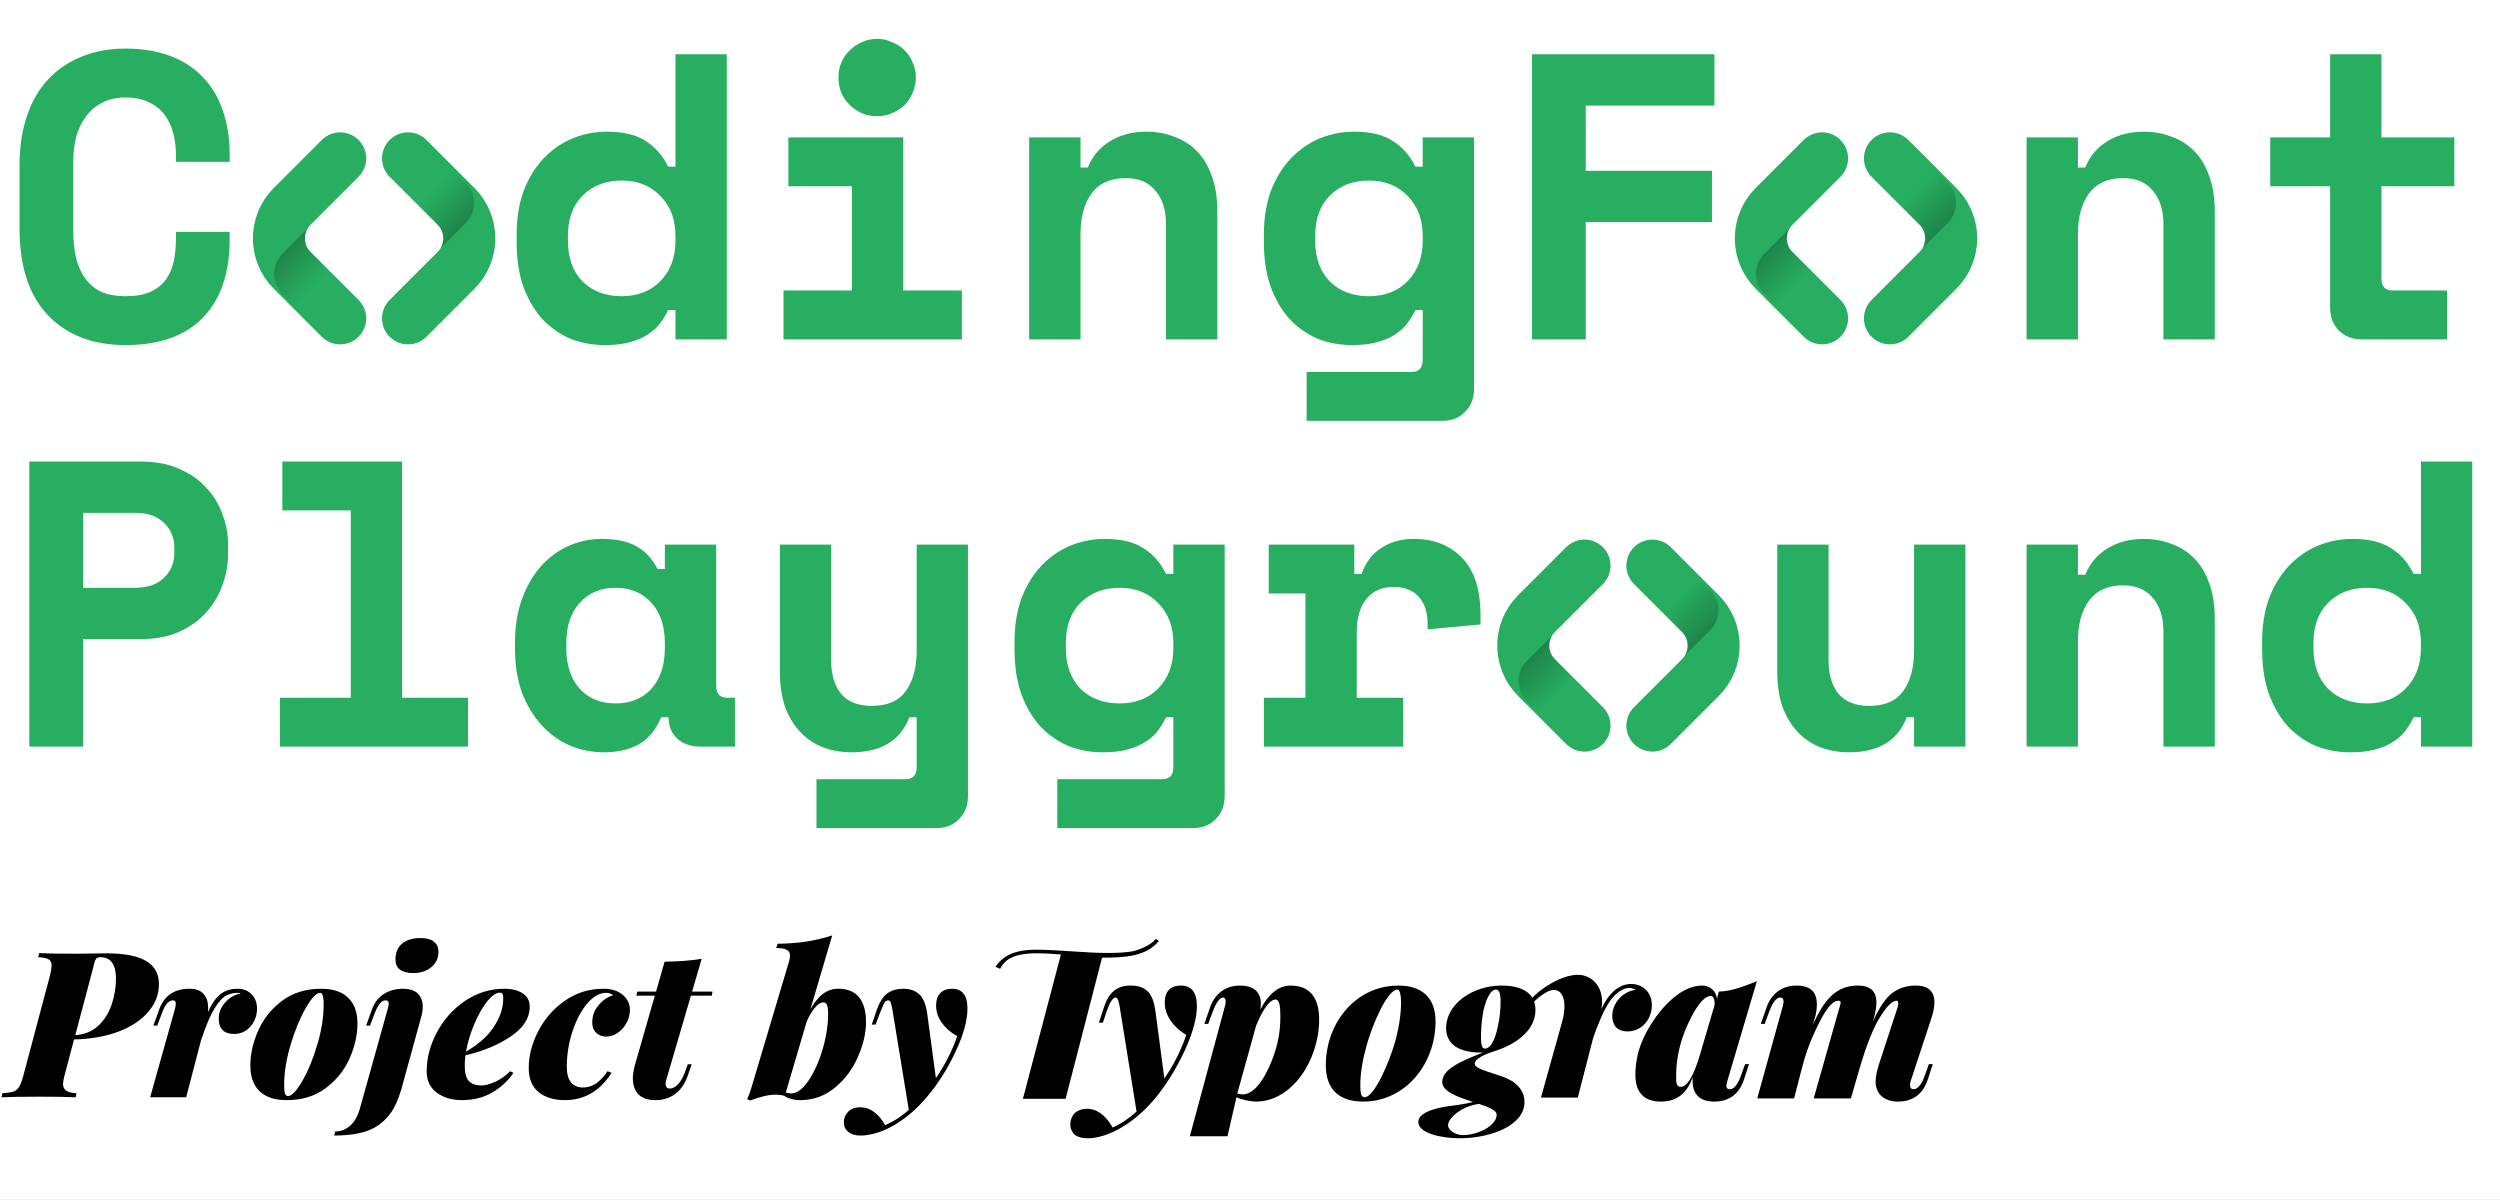
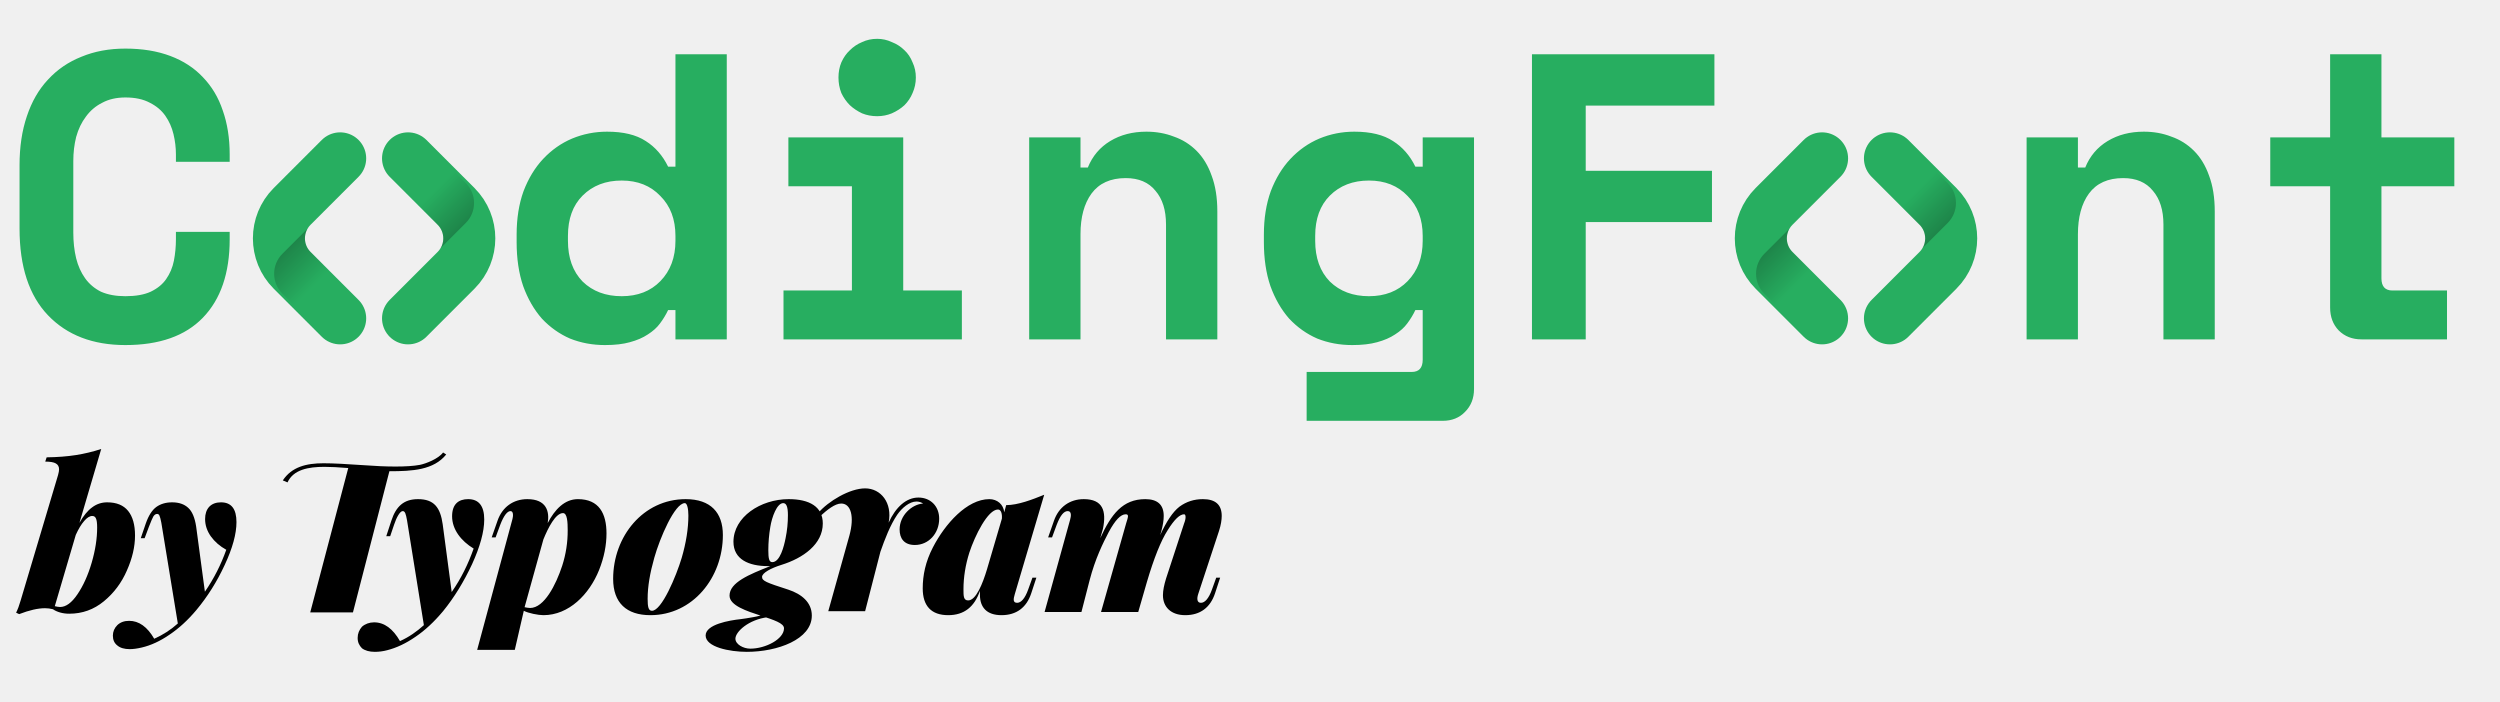
- <svg xmlns="http://www.w3.org/2000/svg" width="221" height="106" viewBox="0 0 221 106" fill="none">
+ <svg xmlns="http://www.w3.org/2000/svg" width="221" height="62" viewBox="0 0 221 62" fill="none">
  <g clip-path="url(#clip0)">
-     <rect width="221" height="106" fill="white" />
    <path d="M11.088 26.184C12 26.184 12.744 26.052 13.32 25.788C13.92 25.5 14.376 25.128 14.688 24.672C15.024 24.192 15.252 23.652 15.372 23.052C15.492 22.428 15.552 21.792 15.552 21.144V20.496H20.304V21.144C20.304 24.144 19.512 26.46 17.928 28.092C16.368 29.7 14.088 30.504 11.088 30.504C8.208 30.504 5.928 29.628 4.248 27.876C2.568 26.124 1.728 23.568 1.728 20.208V14.592C1.728 12.984 1.944 11.544 2.376 10.272C2.808 8.976 3.432 7.896 4.248 7.032C5.064 6.144 6.048 5.472 7.2 5.016C8.352 4.536 9.648 4.296 11.088 4.296C12.576 4.296 13.896 4.512 15.048 4.944C16.2 5.376 17.16 6 17.928 6.816C18.72 7.632 19.308 8.616 19.692 9.768C20.1 10.92 20.304 12.216 20.304 13.656V14.304H15.552V13.656C15.552 13.056 15.48 12.456 15.336 11.856C15.192 11.256 14.952 10.716 14.616 10.236C14.28 9.756 13.824 9.372 13.248 9.084C12.672 8.772 11.952 8.616 11.088 8.616C10.296 8.616 9.612 8.772 9.036 9.084C8.46 9.372 7.98 9.78 7.596 10.308C7.212 10.812 6.924 11.412 6.732 12.108C6.564 12.78 6.48 13.488 6.48 14.232V20.568C6.48 21.384 6.564 22.14 6.732 22.836C6.9 23.508 7.164 24.096 7.524 24.6C7.884 25.104 8.352 25.5 8.928 25.788C9.528 26.052 10.248 26.184 11.088 26.184ZM59.71 27.408H59.062C58.87 27.816 58.63 28.212 58.342 28.596C58.078 28.956 57.718 29.28 57.262 29.568C56.83 29.856 56.302 30.084 55.678 30.252C55.078 30.42 54.346 30.504 53.482 30.504C52.378 30.504 51.346 30.312 50.386 29.928C49.45 29.52 48.622 28.932 47.902 28.164C47.206 27.372 46.654 26.412 46.246 25.284C45.862 24.156 45.67 22.86 45.67 21.396V20.748C45.67 19.308 45.874 18.024 46.282 16.896C46.714 15.768 47.29 14.82 48.01 14.052C48.754 13.26 49.606 12.66 50.566 12.252C51.55 11.844 52.582 11.64 53.662 11.64C55.102 11.64 56.242 11.916 57.082 12.468C57.922 12.996 58.582 13.752 59.062 14.736H59.71V4.8H64.246V30H59.71V27.408ZM54.958 26.184C56.374 26.184 57.514 25.74 58.378 24.852C59.266 23.94 59.71 22.752 59.71 21.288V20.856C59.71 19.392 59.266 18.216 58.378 17.328C57.514 16.416 56.374 15.96 54.958 15.96C53.542 15.96 52.39 16.404 51.502 17.292C50.638 18.156 50.206 19.344 50.206 20.856V21.288C50.206 22.8 50.638 24 51.502 24.888C52.39 25.752 53.542 26.184 54.958 26.184ZM69.261 25.68H75.309V16.464H69.693V12.144H79.845V25.68H85.029V30H69.261V25.68ZM80.961 6.852C80.961 7.332 80.865 7.788 80.673 8.22C80.505 8.628 80.265 8.988 79.953 9.3C79.641 9.588 79.269 9.828 78.837 10.02C78.429 10.188 77.997 10.272 77.541 10.272C77.061 10.272 76.617 10.188 76.209 10.02C75.801 9.828 75.441 9.588 75.129 9.3C74.817 8.988 74.565 8.628 74.373 8.22C74.205 7.788 74.121 7.332 74.121 6.852C74.121 6.372 74.205 5.928 74.373 5.52C74.565 5.088 74.817 4.728 75.129 4.44C75.441 4.128 75.801 3.888 76.209 3.72C76.617 3.528 77.061 3.432 77.541 3.432C77.997 3.432 78.429 3.528 78.837 3.72C79.269 3.888 79.641 4.128 79.953 4.44C80.265 4.728 80.505 5.088 80.673 5.52C80.865 5.928 80.961 6.372 80.961 6.852ZM95.516 30H90.98V12.144H95.516V14.808H96.164C96.572 13.8 97.232 13.02 98.144 12.468C99.056 11.916 100.124 11.64 101.348 11.64C102.212 11.64 103.016 11.784 103.76 12.072C104.528 12.336 105.2 12.756 105.776 13.332C106.352 13.908 106.796 14.64 107.108 15.528C107.444 16.416 107.612 17.472 107.612 18.696V30H103.076V19.848C103.076 18.576 102.764 17.58 102.14 16.86C101.54 16.116 100.664 15.744 99.512 15.744C98.168 15.744 97.16 16.2 96.488 17.112C95.84 18 95.516 19.2 95.516 20.712V30ZM125.767 27.408H125.119C124.927 27.816 124.687 28.212 124.399 28.596C124.135 28.956 123.775 29.28 123.319 29.568C122.887 29.856 122.359 30.084 121.735 30.252C121.135 30.42 120.403 30.504 119.539 30.504C118.435 30.504 117.403 30.312 116.443 29.928C115.507 29.52 114.679 28.932 113.959 28.164C113.263 27.372 112.711 26.412 112.303 25.284C111.919 24.156 111.727 22.86 111.727 21.396V20.748C111.727 19.308 111.931 18.024 112.339 16.896C112.771 15.768 113.347 14.82 114.067 14.052C114.811 13.26 115.663 12.66 116.623 12.252C117.607 11.844 118.639 11.64 119.719 11.64C121.159 11.64 122.299 11.916 123.139 12.468C123.979 12.996 124.639 13.752 125.119 14.736H125.767V12.144H130.303V34.392C130.303 35.208 130.039 35.88 129.511 36.408C129.007 36.936 128.347 37.2 127.531 37.2H115.507V32.88H124.795C125.443 32.88 125.767 32.52 125.767 31.8V27.408ZM121.015 26.184C122.431 26.184 123.571 25.74 124.435 24.852C125.323 23.94 125.767 22.752 125.767 21.288V20.856C125.767 19.392 125.323 18.216 124.435 17.328C123.571 16.416 122.431 15.96 121.015 15.96C119.599 15.96 118.447 16.404 117.559 17.292C116.695 18.156 116.263 19.344 116.263 20.856V21.288C116.263 22.8 116.695 24 117.559 24.888C118.447 25.752 119.599 26.184 121.015 26.184ZM135.426 4.8H151.554V9.336H140.178V15.096H151.338V19.632H140.178V30H135.426V4.8ZM183.688 30H179.152V12.144H183.688V14.808H184.336C184.744 13.8 185.404 13.02 186.316 12.468C187.228 11.916 188.296 11.64 189.52 11.64C190.384 11.64 191.188 11.784 191.932 12.072C192.7 12.336 193.372 12.756 193.948 13.332C194.524 13.908 194.968 14.64 195.28 15.528C195.616 16.416 195.784 17.472 195.784 18.696V30H191.248V19.848C191.248 18.576 190.936 17.58 190.312 16.86C189.712 16.116 188.836 15.744 187.684 15.744C186.34 15.744 185.332 16.2 184.66 17.112C184.012 18 183.688 19.2 183.688 20.712V30ZM200.691 12.144H205.983V4.8H210.519V12.144H216.963V16.464H210.519V24.6C210.519 25.32 210.843 25.68 211.491 25.68H216.315V30H208.755C207.939 30 207.267 29.736 206.739 29.208C206.235 28.68 205.983 28.008 205.983 27.192V16.464H200.691V12.144Z" fill="#27AE60" />
-     <path d="M7.344 56.496V66H2.592V40.8H12.456C13.752 40.8 14.88 41.016 15.84 41.448C16.8 41.856 17.592 42.408 18.216 43.104C18.864 43.776 19.344 44.556 19.656 45.444C19.992 46.308 20.16 47.196 20.16 48.108V48.972C20.16 49.908 19.992 50.832 19.656 51.744C19.344 52.632 18.864 53.436 18.216 54.156C17.592 54.852 16.8 55.416 15.84 55.848C14.88 56.28 13.752 56.496 12.456 56.496H7.344ZM7.344 51.96H11.988C13.044 51.96 13.872 51.672 14.472 51.096C15.096 50.52 15.408 49.776 15.408 48.864V48.432C15.408 47.52 15.096 46.776 14.472 46.2C13.872 45.624 13.044 45.336 11.988 45.336H7.344V51.96ZM24.743 61.68H31.007V45.12H24.959V40.8H35.543V61.68H41.375V66H24.743V61.68ZM58.45 63.408C57.97 64.536 57.298 65.34 56.434 65.82C55.57 66.276 54.562 66.504 53.41 66.504C52.33 66.504 51.31 66.3 50.35 65.892C49.414 65.484 48.586 64.884 47.866 64.092C47.146 63.3 46.57 62.34 46.138 61.212C45.73 60.084 45.526 58.8 45.526 57.36V56.784C45.526 55.368 45.73 54.096 46.138 52.968C46.546 51.84 47.098 50.88 47.794 50.088C48.49 49.296 49.294 48.696 50.206 48.288C51.142 47.856 52.138 47.64 53.194 47.64C54.466 47.64 55.486 47.856 56.254 48.288C57.046 48.72 57.67 49.392 58.126 50.304H58.774V48.144H63.31V60.6C63.31 61.32 63.634 61.68 64.282 61.68H64.966V66H61.87C61.054 66 60.382 65.76 59.854 65.28C59.35 64.8 59.098 64.176 59.098 63.408H58.45ZM54.418 62.184C55.738 62.184 56.794 61.752 57.586 60.888C58.378 60 58.774 58.8 58.774 57.288V56.856C58.774 55.344 58.378 54.156 57.586 53.292C56.794 52.404 55.738 51.96 54.418 51.96C53.098 51.96 52.042 52.404 51.25 53.292C50.458 54.156 50.062 55.344 50.062 56.856V57.288C50.062 58.8 50.458 60 51.25 60.888C52.042 61.752 53.098 62.184 54.418 62.184ZM81.033 48.144H85.569V70.392C85.569 71.208 85.305 71.88 84.777 72.408C84.273 72.936 83.613 73.2 82.797 73.2H72.177V68.88H80.061C80.709 68.88 81.033 68.52 81.033 67.8V63.408H80.385C79.593 65.472 77.889 66.504 75.273 66.504C74.385 66.504 73.557 66.36 72.789 66.072C72.021 65.784 71.349 65.34 70.773 64.74C70.197 64.14 69.741 63.396 69.405 62.508C69.093 61.596 68.937 60.528 68.937 59.304V48.144H73.473V58.368C73.473 59.64 73.773 60.636 74.373 61.356C74.973 62.052 75.873 62.4 77.073 62.4C78.441 62.4 79.437 61.968 80.061 61.104C80.709 60.216 81.033 59.016 81.033 57.504V48.144ZM103.724 63.408H103.076C102.884 63.816 102.644 64.212 102.356 64.596C102.092 64.956 101.732 65.28 101.276 65.568C100.844 65.856 100.316 66.084 99.692 66.252C99.092 66.42 98.36 66.504 97.496 66.504C96.392 66.504 95.36 66.312 94.4 65.928C93.464 65.52 92.636 64.932 91.916 64.164C91.22 63.372 90.668 62.412 90.26 61.284C89.876 60.156 89.684 58.86 89.684 57.396V56.748C89.684 55.308 89.888 54.024 90.296 52.896C90.728 51.768 91.304 50.82 92.024 50.052C92.768 49.26 93.62 48.66 94.58 48.252C95.564 47.844 96.596 47.64 97.676 47.64C99.116 47.64 100.256 47.916 101.096 48.468C101.936 48.996 102.596 49.752 103.076 50.736H103.724V48.144H108.26V70.392C108.26 71.208 107.996 71.88 107.468 72.408C106.964 72.936 106.304 73.2 105.488 73.2H93.464V68.88H102.752C103.4 68.88 103.724 68.52 103.724 67.8V63.408ZM98.972 62.184C100.388 62.184 101.528 61.74 102.392 60.852C103.28 59.94 103.724 58.752 103.724 57.288V56.856C103.724 55.392 103.28 54.216 102.392 53.328C101.528 52.416 100.388 51.96 98.972 51.96C97.556 51.96 96.404 52.404 95.516 53.292C94.652 54.156 94.22 55.344 94.22 56.856V57.288C94.22 58.8 94.652 60 95.516 60.888C96.404 61.752 97.556 62.184 98.972 62.184ZM112.159 48.144H119.719V50.736H120.367C120.703 49.752 121.267 48.996 122.059 48.468C122.875 47.916 123.847 47.64 124.975 47.64C126.751 47.64 128.179 48.204 129.259 49.332C130.339 50.436 130.879 52.128 130.879 54.408V55.2L126.199 55.632V55.128C126.199 54.144 125.947 53.364 125.443 52.788C124.939 52.188 124.183 51.888 123.175 51.888C122.167 51.888 121.375 52.236 120.799 52.932C120.223 53.628 119.935 54.624 119.935 55.92V61.68H124.039V66H111.727V61.68H115.399V52.464H112.159V48.144ZM169.205 48.144H173.741V66H169.205V63.408H168.557C167.765 65.472 166.061 66.504 163.445 66.504C162.557 66.504 161.729 66.36 160.961 66.072C160.193 65.784 159.521 65.34 158.945 64.74C158.369 64.14 157.913 63.396 157.577 62.508C157.265 61.596 157.109 60.528 157.109 59.304V48.144H161.645V58.368C161.645 59.64 161.945 60.636 162.545 61.356C163.145 62.052 164.045 62.4 165.245 62.4C166.613 62.4 167.609 61.968 168.233 61.104C168.881 60.216 169.205 59.016 169.205 57.504V48.144ZM183.688 66H179.152V48.144H183.688V50.808H184.336C184.744 49.8 185.404 49.02 186.316 48.468C187.228 47.916 188.296 47.64 189.52 47.64C190.384 47.64 191.188 47.784 191.932 48.072C192.7 48.336 193.372 48.756 193.948 49.332C194.524 49.908 194.968 50.64 195.28 51.528C195.616 52.416 195.784 53.472 195.784 54.696V66H191.248V55.848C191.248 54.576 190.936 53.58 190.312 52.86C189.712 52.116 188.836 51.744 187.684 51.744C186.34 51.744 185.332 52.2 184.66 53.112C184.012 54 183.688 55.2 183.688 56.712V66ZM214.011 63.408H213.363C213.171 63.816 212.931 64.212 212.643 64.596C212.379 64.956 212.019 65.28 211.563 65.568C211.131 65.856 210.603 66.084 209.979 66.252C209.379 66.42 208.647 66.504 207.783 66.504C206.679 66.504 205.647 66.312 204.687 65.928C203.751 65.52 202.923 64.932 202.203 64.164C201.507 63.372 200.955 62.412 200.547 61.284C200.163 60.156 199.971 58.86 199.971 57.396V56.748C199.971 55.308 200.175 54.024 200.583 52.896C201.015 51.768 201.591 50.82 202.311 50.052C203.055 49.26 203.907 48.66 204.867 48.252C205.851 47.844 206.883 47.64 207.963 47.64C209.403 47.64 210.543 47.916 211.383 48.468C212.223 48.996 212.883 49.752 213.363 50.736H214.011V40.8H218.547V66H214.011V63.408ZM209.259 62.184C210.675 62.184 211.815 61.74 212.679 60.852C213.567 59.94 214.011 58.752 214.011 57.288V56.856C214.011 55.392 213.567 54.216 212.679 53.328C211.815 52.416 210.675 51.96 209.259 51.96C207.843 51.96 206.691 52.404 205.803 53.292C204.939 54.156 204.507 55.344 204.507 56.856V57.288C204.507 58.8 204.939 60 205.803 60.888C206.691 61.752 207.843 62.184 209.259 62.184Z" fill="#27AE60" />
    <path d="M30.071 14L25.828 18.243C24.266 19.805 24.266 22.337 25.828 23.899L30.071 28.142" stroke="#27AE60" stroke-width="4.6" stroke-linecap="round" />
-     <mask id="mask0" style="mask-type:alpha" maskUnits="userSpaceOnUse" x="22" y="11" width="11" height="20">
+     <mask id="mask0" style="mask-type:alpha" maskUnits="userSpaceOnUse" x="19" y="10" width="22" height="22">
      <path d="M30.071 14L25.828 18.243C24.266 19.805 24.266 22.337 25.828 23.899L30.071 28.142" stroke="#EB5757" stroke-width="4.6" stroke-linecap="round" />
    </mask>
    <g mask="url(#mask0)">
      <g style="mix-blend-mode:darken" opacity="0.25">
        <path d="M24.968 22.432L30.2 17.2L29 30L24.968 25.968C23.991 24.991 23.991 23.409 24.968 22.432Z" fill="url(#paint0_linear)" />
      </g>
    </g>
    <path d="M161.071 14L156.828 18.243C155.266 19.805 155.266 22.337 156.828 23.899L161.071 28.142" stroke="#27AE60" stroke-width="4.6" stroke-linecap="round" />
-     <mask id="mask1" style="mask-type:alpha" maskUnits="userSpaceOnUse" x="153" y="11" width="11" height="20">
+     <mask id="mask1" style="mask-type:alpha" maskUnits="userSpaceOnUse" x="150" y="10" width="22" height="22">
      <path d="M161.071 14L156.828 18.243C155.266 19.805 155.266 22.337 156.828 23.899L161.071 28.142" stroke="#EB5757" stroke-width="4.6" stroke-linecap="round" />
    </mask>
    <g mask="url(#mask1)">
      <g style="mix-blend-mode:darken" opacity="0.25">
        <path d="M155.968 22.432L161.2 17.2L160 30L155.968 25.968C154.992 24.991 154.992 23.409 155.968 22.432Z" fill="url(#paint1_linear)" />
      </g>
    </g>
-     <path d="M140.071 50L135.828 54.243C134.266 55.805 134.266 58.337 135.828 59.9L140.071 64.142" stroke="#27AE60" stroke-width="4.6" stroke-linecap="round" />
-     <mask id="mask2" style="mask-type:alpha" maskUnits="userSpaceOnUse" x="132" y="47" width="11" height="20">
-       <path d="M140.071 50L135.828 54.243C134.266 55.805 134.266 58.337 135.828 59.9L140.071 64.142" stroke="#EB5757" stroke-width="4.6" stroke-linecap="round" />
+     <path d="M36.071 28.142L40.314 23.899C41.876 22.337 41.876 19.805 40.314 18.243L36.071 14" stroke="#27AE60" stroke-width="4.6" stroke-linecap="round" />
+     <mask id="mask2" style="mask-type:alpha" maskUnits="userSpaceOnUse" x="25" y="10" width="22" height="22">
+       <path d="M36.071 28.142L40.314 23.899C41.876 22.337 41.876 19.805 40.314 18.243L36.071 14" stroke="#EB5757" stroke-width="4.6" stroke-linecap="round" />
    </mask>
    <g mask="url(#mask2)">
      <g style="mix-blend-mode:darken" opacity="0.25">
-         <path d="M134.968 58.432L140.2 53.2L139 66L134.968 61.968C133.992 60.992 133.992 59.409 134.968 58.432Z" fill="url(#paint2_linear)" />
+         <path d="M41.174 19.71L35.942 24.942L37.142 12.142L41.174 16.174C42.151 17.151 42.151 18.733 41.174 19.71Z" fill="url(#paint2_linear)" />
      </g>
    </g>
-     <path d="M36.071 28.142L40.314 23.899C41.876 22.337 41.876 19.805 40.314 18.243L36.071 14" stroke="#27AE60" stroke-width="4.6" stroke-linecap="round" />
-     <mask id="mask3" style="mask-type:alpha" maskUnits="userSpaceOnUse" x="33" y="11" width="11" height="20">
-       <path d="M36.071 28.142L40.314 23.899C41.876 22.337 41.876 19.805 40.314 18.243L36.071 14" stroke="#EB5757" stroke-width="4.6" stroke-linecap="round" />
+     <path d="M167.071 28.142L171.314 23.899C172.876 22.337 172.876 19.805 171.314 18.243L167.071 14" stroke="#27AE60" stroke-width="4.6" stroke-linecap="round" />
+     <mask id="mask3" style="mask-type:alpha" maskUnits="userSpaceOnUse" x="156" y="10" width="22" height="22">
+       <path d="M167.071 28.142L171.314 23.899C172.876 22.337 172.876 19.805 171.314 18.243L167.071 14" stroke="#EB5757" stroke-width="4.6" stroke-linecap="round" />
    </mask>
    <g mask="url(#mask3)">
      <g style="mix-blend-mode:darken" opacity="0.25">
-         <path d="M41.174 19.71L35.942 24.942L37.142 12.142L41.174 16.174C42.151 17.151 42.151 18.733 41.174 19.71Z" fill="url(#paint3_linear)" />
+         <path d="M172.174 19.71L166.942 24.942L168.142 12.142L172.174 16.174C173.151 17.151 173.151 18.733 172.174 19.71Z" fill="url(#paint3_linear)" />
      </g>
    </g>
-     <path d="M167.071 28.142L171.314 23.899C172.876 22.337 172.876 19.805 171.314 18.243L167.071 14" stroke="#27AE60" stroke-width="4.6" stroke-linecap="round" />
-     <mask id="mask4" style="mask-type:alpha" maskUnits="userSpaceOnUse" x="164" y="11" width="11" height="20">
-       <path d="M167.071 28.142L171.314 23.899C172.876 22.337 172.876 19.805 171.314 18.243L167.071 14" stroke="#EB5757" stroke-width="4.6" stroke-linecap="round" />
-     </mask>
-     <g mask="url(#mask4)">
-       <g style="mix-blend-mode:darken" opacity="0.25">
-         <path d="M172.174 19.71L166.942 24.942L168.142 12.142L172.174 16.174C173.151 17.151 173.151 18.733 172.174 19.71Z" fill="url(#paint4_linear)" />
-       </g>
-     </g>
-     <path d="M146.071 64.142L150.314 59.899C151.876 58.337 151.876 55.805 150.314 54.243L146.071 50" stroke="#27AE60" stroke-width="4.6" stroke-linecap="round" />
-     <mask id="mask5" style="mask-type:alpha" maskUnits="userSpaceOnUse" x="143" y="47" width="11" height="20">
-       <path d="M146.071 64.142L150.314 59.899C151.876 58.337 151.876 55.805 150.314 54.243L146.071 50" stroke="#EB5757" stroke-width="4.6" stroke-linecap="round" />
-     </mask>
-     <g mask="url(#mask5)">
-       <g style="mix-blend-mode:darken" opacity="0.25">
-         <path d="M151.174 55.71L145.942 60.942L147.142 48.142L151.174 52.174C152.151 53.151 152.151 54.733 151.174 55.71Z" fill="url(#paint5_linear)" />
-       </g>
-     </g>
-     <path d="M5.698 95.092C5.614 95.404 5.572 95.644 5.572 95.812C5.572 96.076 5.662 96.274 5.842 96.406C6.022 96.538 6.328 96.616 6.76 96.64L6.688 97C5.86 96.964 4.816 96.946 3.556 96.946C1.996 96.946 0.856 96.964 0.136 97L0.208 96.64C0.64 96.616 0.964 96.568 1.18 96.496C1.396 96.424 1.564 96.286 1.684 96.082C1.816 95.878 1.942 95.548 2.062 95.092L4.438 86.164C4.522 85.768 4.564 85.492 4.564 85.336C4.564 85.096 4.48 84.922 4.312 84.814C4.144 84.706 3.832 84.64 3.376 84.616L3.466 84.256C4.162 84.292 5.26 84.31 6.76 84.31C7.336 84.31 7.768 84.304 8.056 84.292L9.388 84.274C10.972 84.274 12.142 84.496 12.898 84.94C13.666 85.384 14.05 86.068 14.05 86.992C14.05 87.904 13.732 88.726 13.096 89.458C12.472 90.19 11.59 90.772 10.45 91.204C9.322 91.624 8.02 91.852 6.544 91.888L5.698 95.092ZM6.652 91.51C7.492 91.45 8.182 91.162 8.722 90.646C9.262 90.118 9.652 89.482 9.892 88.738C10.132 87.994 10.252 87.25 10.252 86.506C10.252 85.882 10.138 85.414 9.91 85.102C9.694 84.778 9.346 84.616 8.866 84.616C8.674 84.616 8.542 84.676 8.47 84.796C8.398 84.904 8.32 85.15 8.236 85.534C8.212 85.618 8.188 85.714 8.164 85.822C8.14 85.93 8.11 86.044 8.074 86.164L6.652 91.51ZM20.975 87.406C21.515 87.406 21.941 87.574 22.253 87.91C22.565 88.234 22.721 88.648 22.721 89.152C22.721 89.764 22.529 90.292 22.145 90.736C21.761 91.18 21.275 91.402 20.687 91.402C20.243 91.402 19.907 91.288 19.679 91.06C19.451 90.832 19.337 90.496 19.337 90.052C19.337 89.524 19.529 89.044 19.913 88.612C20.297 88.18 20.759 87.916 21.299 87.82C21.155 87.784 21.071 87.766 21.047 87.766C20.663 87.766 20.315 87.844 20.003 88C19.691 88.156 19.343 88.54 18.959 89.152C18.587 89.764 18.191 90.7 17.771 91.96L16.457 97H13.271L15.467 89.188C15.515 89.008 15.539 88.852 15.539 88.72C15.539 88.528 15.461 88.432 15.305 88.432C15.113 88.432 14.939 88.516 14.783 88.684C14.627 88.852 14.471 89.146 14.315 89.566L13.901 90.664H13.559L14.063 89.26C14.507 88.024 15.401 87.406 16.745 87.406C17.321 87.406 17.741 87.562 18.005 87.874C18.269 88.186 18.401 88.588 18.401 89.08C18.401 89.248 18.395 89.374 18.383 89.458C18.731 88.702 19.103 88.174 19.499 87.874C19.907 87.562 20.399 87.406 20.975 87.406ZM22.131 94.192C22.131 93.172 22.365 92.14 22.833 91.096C23.301 90.04 24.003 89.164 24.939 88.468C25.887 87.76 27.039 87.406 28.395 87.406C29.439 87.406 30.231 87.67 30.771 88.198C31.323 88.726 31.599 89.482 31.599 90.466C31.599 91.486 31.365 92.524 30.897 93.58C30.429 94.624 29.721 95.5 28.773 96.208C27.837 96.904 26.691 97.252 25.335 97.252C24.291 97.252 23.493 96.988 22.941 96.46C22.401 95.932 22.131 95.176 22.131 94.192ZM28.305 87.766C27.969 87.766 27.543 88.216 27.027 89.116C26.511 90.016 26.061 91.108 25.677 92.392C25.305 93.664 25.119 94.828 25.119 95.884C25.119 96.256 25.143 96.52 25.191 96.676C25.251 96.82 25.341 96.892 25.461 96.892C25.785 96.892 26.199 96.46 26.703 95.596C27.219 94.72 27.663 93.652 28.035 92.392C28.419 91.132 28.611 89.938 28.611 88.81C28.611 88.39 28.581 88.114 28.521 87.982C28.473 87.838 28.401 87.766 28.305 87.766ZM29.631 100.024C30.147 100.024 30.603 99.838 30.999 99.466C31.395 99.106 31.689 98.536 31.881 97.756L34.275 89.188C34.335 88.972 34.365 88.816 34.365 88.72C34.365 88.528 34.275 88.432 34.095 88.432C33.915 88.432 33.747 88.522 33.591 88.702C33.435 88.882 33.279 89.17 33.123 89.566L32.709 90.664H32.367L32.871 89.26C33.111 88.612 33.471 88.144 33.951 87.856C34.443 87.556 34.989 87.406 35.589 87.406C36.225 87.406 36.681 87.556 36.957 87.856C37.233 88.144 37.371 88.528 37.371 89.008C37.371 89.296 37.323 89.602 37.227 89.926L35.679 95.56C35.415 96.616 35.115 97.432 34.779 98.008C34.455 98.584 34.005 99.076 33.429 99.484C32.577 100.084 31.281 100.384 29.541 100.384L29.631 100.024ZM34.959 84.832C34.959 84.208 35.157 83.734 35.553 83.41C35.961 83.086 36.495 82.924 37.155 82.924C37.683 82.924 38.079 83.026 38.343 83.23C38.619 83.434 38.757 83.74 38.757 84.148C38.757 84.7 38.547 85.15 38.127 85.498C37.707 85.846 37.179 86.02 36.543 86.02C36.027 86.02 35.631 85.918 35.355 85.714C35.091 85.51 34.959 85.216 34.959 84.832ZM46.827 88.99C46.827 89.998 46.263 90.88 45.135 91.636C44.019 92.38 42.687 92.932 41.139 93.292C41.103 93.616 41.085 93.922 41.085 94.21C41.085 94.87 41.211 95.326 41.463 95.578C41.715 95.83 42.087 95.956 42.579 95.956C42.879 95.956 43.263 95.854 43.731 95.65C44.211 95.446 44.667 95.128 45.099 94.696L45.387 94.84C44.931 95.524 44.313 96.1 43.533 96.568C42.753 97.024 41.853 97.252 40.833 97.252C39.945 97.252 39.201 97.03 38.601 96.586C38.013 96.142 37.719 95.518 37.719 94.714C37.719 93.538 38.019 92.386 38.619 91.258C39.231 90.118 40.059 89.194 41.103 88.486C42.159 87.766 43.323 87.406 44.595 87.406C45.267 87.406 45.807 87.544 46.215 87.82C46.623 88.084 46.827 88.474 46.827 88.99ZM44.199 87.748C43.863 87.748 43.485 88.006 43.065 88.522C42.657 89.038 42.279 89.704 41.931 90.52C41.583 91.336 41.337 92.152 41.193 92.968C41.829 92.596 42.381 92.188 42.849 91.744C43.353 91.252 43.749 90.706 44.037 90.106C44.337 89.506 44.487 88.87 44.487 88.198C44.487 87.898 44.391 87.748 44.199 87.748ZM53.579 87.766C52.991 87.766 52.427 88.09 51.887 88.738C51.359 89.374 50.927 90.202 50.591 91.222C50.267 92.23 50.105 93.256 50.105 94.3C50.105 94.924 50.231 95.386 50.483 95.686C50.735 95.986 51.089 96.136 51.545 96.136C51.929 96.136 52.295 96.028 52.643 95.812C52.991 95.596 53.345 95.224 53.705 94.696L54.065 94.84C53.033 96.448 51.659 97.252 49.943 97.252C48.983 97.252 48.209 97.018 47.621 96.55C47.033 96.07 46.739 95.356 46.739 94.408C46.739 93.34 47.015 92.266 47.567 91.186C48.119 90.094 48.899 89.194 49.907 88.486C50.915 87.766 52.061 87.406 53.345 87.406C54.065 87.406 54.635 87.586 55.055 87.946C55.475 88.306 55.685 88.75 55.685 89.278C55.685 89.662 55.589 90.04 55.397 90.412C55.205 90.772 54.947 91.066 54.623 91.294C54.299 91.522 53.951 91.636 53.579 91.636C53.243 91.636 52.955 91.528 52.715 91.312C52.475 91.084 52.355 90.772 52.355 90.376C52.355 89.812 52.535 89.314 52.895 88.882C53.255 88.438 53.687 88.138 54.191 87.982C54.035 87.838 53.831 87.766 53.579 87.766ZM58.896 95.47C58.86 95.59 58.842 95.704 58.842 95.812C58.842 96.088 58.968 96.226 59.22 96.226C59.46 96.226 59.7 96.1 59.94 95.848C60.18 95.584 60.372 95.254 60.516 94.858L60.804 94.084H61.146L60.804 95.074C60.564 95.77 60.198 96.31 59.706 96.694C59.214 97.066 58.626 97.252 57.942 97.252C57.27 97.252 56.766 97.078 56.43 96.73C56.106 96.382 55.944 95.908 55.944 95.308C55.944 94.996 56.004 94.612 56.124 94.156L57.888 88.018H56.25L56.34 87.658H57.996L58.752 85.012C60.012 85 61.104 84.916 62.028 84.76L61.182 87.658H62.982L62.928 88.018H61.074L58.896 95.47ZM74.089 87.406C74.917 87.406 75.535 87.658 75.943 88.162C76.351 88.666 76.555 89.392 76.555 90.34C76.555 91.324 76.315 92.356 75.835 93.436C75.367 94.516 74.689 95.422 73.801 96.154C72.913 96.886 71.893 97.252 70.741 97.252C70.453 97.252 70.183 97.216 69.931 97.144C69.679 97.072 69.469 96.976 69.301 96.856C69.061 96.796 68.827 96.766 68.599 96.766C67.975 96.766 67.213 96.94 66.313 97.288L66.043 97.162C66.187 96.874 66.319 96.52 66.439 96.1L69.751 84.994C69.811 84.778 69.841 84.61 69.841 84.49C69.841 84.25 69.745 84.076 69.553 83.968C69.373 83.86 69.061 83.806 68.617 83.806L68.743 83.428C69.691 83.416 70.549 83.35 71.317 83.23C72.085 83.11 72.835 82.93 73.567 82.69L71.641 89.224C71.989 88.6 72.361 88.144 72.757 87.856C73.153 87.556 73.597 87.406 74.089 87.406ZM69.931 96.658C70.447 96.658 70.957 96.286 71.461 95.542C71.977 94.786 72.397 93.856 72.721 92.752C73.045 91.648 73.207 90.61 73.207 89.638C73.207 89.242 73.171 88.972 73.099 88.828C73.039 88.684 72.931 88.612 72.775 88.612C72.547 88.612 72.307 88.762 72.055 89.062C71.803 89.35 71.557 89.758 71.317 90.286L69.463 96.586C69.655 96.634 69.811 96.658 69.931 96.658ZM84.155 87.406C85.067 87.406 85.523 87.988 85.523 89.152C85.523 90.196 85.175 91.462 84.479 92.95C83.795 94.426 82.961 95.752 81.977 96.928C81.221 97.828 80.429 98.554 79.601 99.106C78.785 99.67 77.969 100.048 77.153 100.24C76.745 100.336 76.391 100.384 76.091 100.384C75.611 100.384 75.245 100.276 74.993 100.06C74.729 99.856 74.597 99.568 74.597 99.196C74.597 98.836 74.729 98.524 74.993 98.26C75.257 98.008 75.605 97.882 76.037 97.882C76.901 97.882 77.639 98.41 78.251 99.466C79.031 99.118 79.727 98.668 80.339 98.116L78.881 89.206C78.821 88.894 78.767 88.69 78.719 88.594C78.683 88.486 78.611 88.432 78.503 88.432C78.383 88.432 78.275 88.504 78.179 88.648C78.095 88.792 77.963 89.098 77.783 89.566L77.405 90.574H77.063L77.513 89.26C77.753 88.576 78.059 88.096 78.431 87.82C78.815 87.544 79.283 87.406 79.835 87.406C80.435 87.406 80.909 87.568 81.257 87.892C81.605 88.204 81.839 88.756 81.959 89.548L82.733 95.308C83.525 94.156 84.155 92.92 84.623 91.6C84.059 91.288 83.603 90.892 83.255 90.412C82.919 89.932 82.751 89.422 82.751 88.882C82.751 88.426 82.871 88.066 83.111 87.802C83.363 87.538 83.711 87.406 84.155 87.406Z" fill="black" />
+     <path d="M9.47 44.406C10.298 44.406 10.916 44.658 11.324 45.162C11.732 45.666 11.936 46.392 11.936 47.34C11.936 48.324 11.696 49.356 11.216 50.436C10.748 51.516 10.07 52.422 9.182 53.154C8.294 53.886 7.274 54.252 6.122 54.252C5.834 54.252 5.564 54.216 5.312 54.144C5.06 54.072 4.85 53.976 4.682 53.856C4.442 53.796 4.208 53.766 3.98 53.766C3.356 53.766 2.594 53.94 1.694 54.288L1.424 54.162C1.568 53.874 1.7 53.52 1.82 53.1L5.132 41.994C5.192 41.778 5.222 41.61 5.222 41.49C5.222 41.25 5.126 41.076 4.934 40.968C4.754 40.86 4.442 40.806 3.998 40.806L4.124 40.428C5.072 40.416 5.93 40.35 6.698 40.23C7.466 40.11 8.216 39.93 8.948 39.69L7.022 46.224C7.37 45.6 7.742 45.144 8.138 44.856C8.534 44.556 8.978 44.406 9.47 44.406ZM5.312 53.658C5.828 53.658 6.338 53.286 6.842 52.542C7.358 51.786 7.778 50.856 8.102 49.752C8.426 48.648 8.588 47.61 8.588 46.638C8.588 46.242 8.552 45.972 8.48 45.828C8.42 45.684 8.312 45.612 8.156 45.612C7.928 45.612 7.688 45.762 7.436 46.062C7.184 46.35 6.938 46.758 6.698 47.286L4.844 53.586C5.036 53.634 5.192 53.658 5.312 53.658ZM19.535 44.406C20.448 44.406 20.904 44.988 20.904 46.152C20.904 47.196 20.555 48.462 19.86 49.95C19.175 51.426 18.341 52.752 17.358 53.928C16.602 54.828 15.809 55.554 14.982 56.106C14.165 56.67 13.35 57.048 12.534 57.24C12.126 57.336 11.771 57.384 11.472 57.384C10.992 57.384 10.626 57.276 10.373 57.06C10.11 56.856 9.978 56.568 9.978 56.196C9.978 55.836 10.11 55.524 10.373 55.26C10.637 55.008 10.986 54.882 11.418 54.882C12.281 54.882 13.02 55.41 13.632 56.466C14.412 56.118 15.107 55.668 15.72 55.116L14.261 46.206C14.201 45.894 14.148 45.69 14.1 45.594C14.063 45.486 13.992 45.432 13.883 45.432C13.764 45.432 13.655 45.504 13.559 45.648C13.476 45.792 13.344 46.098 13.164 46.566L12.786 47.574H12.444L12.893 46.26C13.133 45.576 13.44 45.096 13.812 44.82C14.195 44.544 14.664 44.406 15.216 44.406C15.816 44.406 16.29 44.568 16.637 44.892C16.985 45.204 17.22 45.756 17.34 46.548L18.113 52.308C18.905 51.156 19.535 49.92 20.003 48.6C19.439 48.288 18.983 47.892 18.636 47.412C18.299 46.932 18.131 46.422 18.131 45.882C18.131 45.426 18.252 45.066 18.491 44.802C18.744 44.538 19.091 44.406 19.535 44.406Z" fill="black" />
    <g clip-path="url(#clip1)">
-       <path d="M90.425 97.134H94.201L97.422 84.657C99.466 84.657 101.337 84.551 102.445 83.176L102.168 83C101.753 83.564 100.644 83.987 100.124 84.093C99.016 84.304 97.076 84.269 95.24 84.128C93.681 84.022 92.469 83.952 91.603 83.952C90.079 83.952 88.797 84.269 88 85.467L88.416 85.644C88.935 84.516 90.252 84.269 91.672 84.269C92.226 84.269 92.919 84.304 93.785 84.375L90.425 97.134ZM108.3 88.886L105.182 100.447H108.508L109.304 96.993C109.685 97.204 110.586 97.381 111.036 97.381C113.288 97.381 115.089 95.548 115.955 93.398C116.406 92.27 116.614 91.177 116.614 90.155C116.614 88.393 115.955 87.124 114.085 87.124C112.907 87.124 112.041 88.04 111.417 89.239C111.591 88.216 111.313 87.124 109.616 87.124C108.369 87.124 107.399 87.829 106.983 89.027L106.464 90.507H106.81L107.226 89.38C107.538 88.569 107.849 88.181 108.126 88.181C108.404 88.181 108.369 88.639 108.3 88.886ZM160.504 89.732C160.816 88.181 160.504 87.124 158.806 87.124C157.559 87.124 156.589 87.829 156.174 89.027L155.654 90.507H156L156.416 89.38C156.728 88.569 157.04 88.181 157.386 88.181C157.732 88.181 157.698 88.604 157.594 88.957L155.342 97.099H158.598L159.326 94.279C159.811 92.411 160.504 91.001 161.023 90.014C161.578 88.992 162.063 88.463 162.513 88.463C162.825 88.463 162.721 88.71 162.548 89.274L160.331 97.099H163.621L164.384 94.455C165.007 92.34 165.631 90.79 166.22 89.873C166.808 88.921 167.293 88.463 167.674 88.463C167.848 88.463 167.848 88.851 167.674 89.274L166.081 94.138C165.908 94.702 165.804 95.195 165.804 95.618C165.804 96.64 166.497 97.381 167.778 97.381C169.095 97.381 169.995 96.711 170.411 95.442L170.861 94.067H170.515L170.134 95.125C169.857 95.9 169.51 96.288 169.164 96.288C168.818 96.288 168.783 95.936 168.922 95.513L170.758 89.944C170.931 89.415 171 88.957 171 88.604C171 87.617 170.446 87.124 169.337 87.124C168.575 87.124 167.882 87.335 167.259 87.793C166.67 88.252 166.116 89.098 165.561 90.296L165.665 89.944C165.804 89.415 165.873 88.992 165.873 88.604C165.873 87.617 165.319 87.124 164.245 87.124C162.236 87.124 161.231 88.463 160.261 90.578L160.504 89.732ZM155.308 86.736C154.268 87.159 152.987 87.653 151.947 87.653L151.774 88.287C151.705 87.582 151.151 87.124 150.458 87.124C148.483 87.124 146.543 89.309 145.47 91.389C144.811 92.658 144.569 93.856 144.569 95.019C144.569 96.57 145.331 97.381 146.821 97.381C148.241 97.381 149.141 96.64 149.626 95.231V95.583C149.626 96.676 150.215 97.381 151.532 97.381C152.848 97.381 153.749 96.711 154.164 95.442L154.615 94.067H154.268L153.887 95.125C153.61 95.9 153.264 96.288 152.917 96.288C152.536 96.288 152.571 95.971 152.71 95.513L155.308 86.736ZM112.699 93.01C112.145 94.702 111.106 96.746 109.859 96.746C109.72 96.746 109.547 96.711 109.374 96.676L111.036 90.684C111.452 89.662 112.11 88.358 112.768 88.358C113.149 88.358 113.184 89.168 113.184 89.873C113.19 90.939 113.026 91.998 112.699 93.01ZM123.265 92.305C122.78 93.926 121.498 96.993 120.632 96.993C120.32 96.993 120.251 96.64 120.251 95.936C120.251 94.843 120.459 93.644 120.84 92.305C121.325 90.578 122.641 87.476 123.542 87.476C123.75 87.476 123.854 88.005 123.854 88.569C123.854 89.732 123.646 91.001 123.265 92.305ZM126.902 90.296C126.902 88.322 125.828 87.124 123.611 87.124C119.87 87.124 117.202 90.402 117.202 94.173C117.202 96.288 118.38 97.381 120.493 97.381C124.235 97.381 126.902 94.067 126.902 90.296ZM151.566 88.851L150.25 93.327C149.869 94.596 149.28 96.076 148.587 96.076C148.172 96.076 148.172 95.689 148.172 95.09C148.172 94.032 148.345 92.939 148.691 91.847C149.176 90.367 150.319 88.04 151.22 88.04C151.497 88.04 151.601 88.428 151.566 88.851ZM141.555 89.203C142.179 87.829 143.114 86.983 144.188 86.983C145.262 86.983 146.024 87.758 146.024 88.851C146.024 90.155 145.088 91.177 143.876 91.177C142.906 91.177 142.525 90.578 142.525 89.803C142.525 88.569 143.599 87.582 144.604 87.512C144.428 87.396 144.224 87.335 144.015 87.335C143.391 87.335 142.733 87.899 142.317 88.499C141.694 89.415 141.209 90.684 140.828 91.776L139.477 97.028H136.22L138.091 90.331C138.541 88.675 138.23 87.512 137.364 87.512C136.809 87.512 136.116 88.076 135.493 88.639L135.32 88.358C136.22 87.3 138.126 86.172 139.477 86.172C140.862 86.172 141.902 87.441 141.555 89.203ZM132.444 90.578C132.584 89.906 132.654 89.221 132.652 88.534C132.652 87.793 132.514 87.476 132.237 87.476C131.682 87.476 131.232 88.71 131.093 89.591C130.98 90.266 130.922 90.95 130.92 91.635C130.92 92.376 130.99 92.693 131.267 92.693C131.96 92.693 132.306 91.283 132.444 90.578ZM135.735 89.274C135.735 91.107 134.003 92.34 132.063 92.939C131.163 93.222 130.366 93.644 130.366 93.997C130.366 94.349 130.712 94.49 132.687 95.125C133.865 95.513 134.765 96.253 134.765 97.416C134.765 99.531 131.717 100.623 129.015 100.623C127.491 100.623 125.378 100.2 125.378 99.178C125.378 98.191 127.491 97.839 128.461 97.733C129.015 97.663 130.158 97.486 130.678 97.275L130.886 97.557C129.154 97.768 128.01 98.861 128.01 99.46C128.01 99.954 128.703 100.341 129.327 100.341C130.678 100.341 132.306 99.495 132.306 98.544C132.306 98.085 131.405 97.804 130.227 97.416C129.05 97.028 127.491 96.535 127.491 95.653C127.491 94.49 129.223 93.785 131.093 93.045H130.886C129.188 93.045 127.837 92.446 127.837 90.895C127.837 88.71 130.227 87.124 132.722 87.124C134.558 87.124 135.735 87.793 135.735 89.274ZM105.806 88.921C105.806 87.723 105.321 87.124 104.385 87.124C103.554 87.124 102.965 87.547 102.965 88.639C102.965 89.803 103.762 90.825 104.87 91.494C104.385 92.869 103.762 94.138 102.93 95.336L102.134 89.344C101.926 87.864 101.371 87.124 99.951 87.124C98.704 87.124 98.011 87.758 97.596 89.027L97.145 90.402H97.492L97.838 89.38C98.046 88.745 98.358 88.181 98.6 88.181C98.808 88.181 98.877 88.428 98.981 88.992L100.471 98.262C99.847 98.826 99.154 99.319 98.358 99.672C97.734 98.579 96.972 98.015 96.071 98.015C95.656 98.015 95.275 98.156 94.998 98.403C94.755 98.685 94.616 99.002 94.616 99.39C94.616 99.777 94.755 100.059 94.998 100.306C95.275 100.518 95.656 100.623 96.141 100.623C96.503 100.622 96.864 100.575 97.215 100.482C98.046 100.271 98.877 99.883 99.743 99.284C100.575 98.72 101.371 97.98 102.168 97.028C103.173 95.794 104.004 94.42 104.732 92.869C105.424 91.353 105.806 90.014 105.806 88.921Z" fill="black" />
+       <path d="M27.425 54.134H31.201L34.422 41.657C36.466 41.657 38.337 41.551 39.445 40.176L39.168 40C38.752 40.564 37.644 40.987 37.124 41.093C36.016 41.304 34.076 41.269 32.24 41.128C30.681 41.022 29.469 40.952 28.603 40.952C27.078 40.952 25.797 41.269 25 42.467L25.416 42.644C25.935 41.516 27.252 41.269 28.672 41.269C29.226 41.269 29.919 41.304 30.785 41.375L27.425 54.134ZM45.3 45.886L42.182 57.447H45.508L46.304 53.993C46.685 54.204 47.586 54.381 48.036 54.381C50.288 54.381 52.089 52.548 52.955 50.398C53.406 49.27 53.614 48.177 53.614 47.155C53.614 45.393 52.955 44.124 51.085 44.124C49.907 44.124 49.041 45.04 48.417 46.239C48.591 45.217 48.313 44.124 46.616 44.124C45.369 44.124 44.399 44.829 43.983 46.027L43.464 47.508H43.81L44.226 46.38C44.538 45.569 44.849 45.181 45.127 45.181C45.404 45.181 45.369 45.639 45.3 45.886ZM97.504 46.732C97.816 45.181 97.504 44.124 95.806 44.124C94.559 44.124 93.589 44.829 93.174 46.027L92.654 47.508H93L93.416 46.38C93.728 45.569 94.04 45.181 94.386 45.181C94.733 45.181 94.698 45.604 94.594 45.957L92.342 54.099H95.599L96.326 51.279C96.811 49.411 97.504 48.001 98.023 47.014C98.578 45.992 99.063 45.463 99.513 45.463C99.825 45.463 99.721 45.71 99.548 46.274L97.331 54.099H100.621L101.384 51.455C102.007 49.34 102.631 47.789 103.22 46.873C103.808 45.921 104.293 45.463 104.674 45.463C104.848 45.463 104.848 45.851 104.674 46.274L103.081 51.138C102.908 51.702 102.804 52.195 102.804 52.618C102.804 53.64 103.497 54.381 104.778 54.381C106.095 54.381 106.995 53.711 107.411 52.442L107.861 51.067H107.515L107.134 52.125C106.857 52.9 106.51 53.288 106.164 53.288C105.818 53.288 105.783 52.935 105.922 52.513L107.758 46.944C107.931 46.415 108 45.957 108 45.604C108 44.617 107.446 44.124 106.337 44.124C105.575 44.124 104.882 44.335 104.259 44.794C103.67 45.252 103.116 46.098 102.561 47.296L102.665 46.944C102.804 46.415 102.873 45.992 102.873 45.604C102.873 44.617 102.319 44.124 101.245 44.124C99.236 44.124 98.231 45.463 97.261 47.578L97.504 46.732ZM92.308 43.736C91.268 44.159 89.987 44.653 88.947 44.653L88.774 45.287C88.705 44.582 88.151 44.124 87.458 44.124C85.483 44.124 83.543 46.309 82.469 48.389C81.811 49.658 81.569 50.856 81.569 52.019C81.569 53.57 82.331 54.381 83.82 54.381C85.241 54.381 86.141 53.64 86.626 52.231V52.583C86.626 53.676 87.215 54.381 88.532 54.381C89.848 54.381 90.749 53.711 91.164 52.442L91.615 51.067H91.268L90.887 52.125C90.61 52.9 90.264 53.288 89.917 53.288C89.536 53.288 89.571 52.971 89.71 52.513L92.308 43.736ZM49.699 50.01C49.145 51.702 48.106 53.746 46.858 53.746C46.72 53.746 46.547 53.711 46.373 53.676L48.036 47.684C48.452 46.662 49.11 45.358 49.768 45.358C50.149 45.358 50.184 46.168 50.184 46.873C50.19 47.938 50.026 48.998 49.699 50.01ZM60.265 49.305C59.78 50.926 58.498 53.993 57.632 53.993C57.32 53.993 57.251 53.64 57.251 52.935C57.251 51.843 57.459 50.645 57.84 49.305C58.325 47.578 59.641 44.476 60.542 44.476C60.75 44.476 60.853 45.005 60.853 45.569C60.853 46.732 60.646 48.001 60.265 49.305ZM63.902 47.296C63.902 45.322 62.828 44.124 60.611 44.124C56.87 44.124 54.202 47.402 54.202 51.173C54.202 53.288 55.38 54.381 57.493 54.381C61.235 54.381 63.902 51.067 63.902 47.296ZM88.566 45.851L87.25 50.327C86.869 51.596 86.28 53.077 85.587 53.077C85.171 53.077 85.171 52.689 85.171 52.09C85.171 51.032 85.345 49.94 85.691 48.847C86.176 47.367 87.319 45.04 88.22 45.04C88.497 45.04 88.601 45.428 88.566 45.851ZM78.555 46.203C79.179 44.829 80.114 43.983 81.188 43.983C82.262 43.983 83.024 44.758 83.024 45.851C83.024 47.155 82.088 48.177 80.876 48.177C79.906 48.177 79.525 47.578 79.525 46.803C79.525 45.569 80.599 44.582 81.603 44.512C81.428 44.396 81.224 44.334 81.015 44.335C80.391 44.335 79.733 44.899 79.317 45.498C78.694 46.415 78.209 47.684 77.828 48.776L76.477 54.028H73.22L75.091 47.331C75.541 45.675 75.23 44.512 74.364 44.512C73.809 44.512 73.116 45.075 72.493 45.639L72.32 45.358C73.22 44.3 75.126 43.172 76.477 43.172C77.862 43.172 78.901 44.441 78.555 46.203ZM69.445 47.578C69.584 46.906 69.654 46.221 69.652 45.534C69.652 44.794 69.514 44.476 69.237 44.476C68.682 44.476 68.232 45.71 68.094 46.591C67.98 47.266 67.922 47.95 67.92 48.635C67.92 49.376 67.99 49.693 68.267 49.693C68.96 49.693 69.306 48.283 69.445 47.578ZM72.735 46.274C72.735 48.107 71.003 49.34 69.063 49.94C68.163 50.221 67.366 50.645 67.366 50.997C67.366 51.349 67.712 51.49 69.687 52.125C70.865 52.513 71.765 53.253 71.765 54.416C71.765 56.531 68.717 57.623 66.015 57.623C64.491 57.623 62.378 57.2 62.378 56.178C62.378 55.191 64.491 54.839 65.461 54.733C66.015 54.663 67.158 54.486 67.678 54.275L67.886 54.557C66.154 54.768 65.01 55.861 65.01 56.46C65.01 56.954 65.703 57.341 66.327 57.341C67.678 57.341 69.306 56.495 69.306 55.544C69.306 55.086 68.405 54.804 67.228 54.416C66.05 54.028 64.491 53.535 64.491 52.654C64.491 51.49 66.223 50.785 68.094 50.045H67.886C66.188 50.045 64.837 49.446 64.837 47.895C64.837 45.71 67.228 44.124 69.722 44.124C71.558 44.124 72.735 44.794 72.735 46.274ZM42.806 45.921C42.806 44.723 42.321 44.124 41.385 44.124C40.554 44.124 39.965 44.547 39.965 45.639C39.965 46.803 40.762 47.825 41.87 48.494C41.385 49.869 40.762 51.138 39.93 52.336L39.134 46.344C38.926 44.864 38.371 44.124 36.951 44.124C35.704 44.124 35.011 44.758 34.596 46.027L34.145 47.402H34.492L34.838 46.38C35.046 45.745 35.358 45.181 35.6 45.181C35.808 45.181 35.877 45.428 35.981 45.992L37.471 55.262C36.847 55.826 36.154 56.319 35.358 56.672C34.734 55.579 33.972 55.015 33.071 55.015C32.656 55.015 32.275 55.156 31.997 55.403C31.755 55.685 31.616 56.002 31.616 56.39C31.616 56.777 31.755 57.059 31.997 57.306C32.275 57.517 32.656 57.623 33.141 57.623C33.503 57.622 33.864 57.575 34.215 57.482C35.046 57.271 35.877 56.883 36.743 56.284C37.575 55.72 38.371 54.98 39.168 54.028C40.173 52.794 41.004 51.42 41.732 49.869C42.425 48.353 42.806 47.014 42.806 45.921Z" fill="black" />
    </g>
  </g>
  <defs>
    <linearGradient id="paint0_linear" x1="25" y1="22" x2="28" y2="25" gradientUnits="userSpaceOnUse">
      <stop />
      <stop offset="1" stop-opacity="0" />
    </linearGradient>
    <linearGradient id="paint1_linear" x1="156" y1="22" x2="159" y2="25" gradientUnits="userSpaceOnUse">
      <stop />
      <stop offset="1" stop-opacity="0" />
    </linearGradient>
-     <linearGradient id="paint2_linear" x1="135" y1="58" x2="138" y2="61" gradientUnits="userSpaceOnUse">
+     <linearGradient id="paint2_linear" x1="41.142" y1="20.142" x2="38.142" y2="17.142" gradientUnits="userSpaceOnUse">
      <stop />
      <stop offset="1" stop-opacity="0" />
    </linearGradient>
-     <linearGradient id="paint3_linear" x1="41.142" y1="20.142" x2="38.142" y2="17.142" gradientUnits="userSpaceOnUse">
-       <stop />
-       <stop offset="1" stop-opacity="0" />
-     </linearGradient>
-     <linearGradient id="paint4_linear" x1="172.142" y1="20.142" x2="169.142" y2="17.142" gradientUnits="userSpaceOnUse">
-       <stop />
-       <stop offset="1" stop-opacity="0" />
-     </linearGradient>
-     <linearGradient id="paint5_linear" x1="151.142" y1="56.142" x2="148.142" y2="53.142" gradientUnits="userSpaceOnUse">
+     <linearGradient id="paint3_linear" x1="172.142" y1="20.142" x2="169.142" y2="17.142" gradientUnits="userSpaceOnUse">
      <stop />
      <stop offset="1" stop-opacity="0" />
    </linearGradient>
    <clipPath id="clip0">
-       <rect width="221" height="106" fill="white" />
+       <rect width="221" height="62" fill="white" />
    </clipPath>
    <clipPath id="clip1">
-       <rect width="83" height="17.623" fill="white" transform="translate(88 83)" />
+       <rect width="83" height="17.623" fill="white" transform="translate(25 40)" />
    </clipPath>
  </defs>
</svg>
